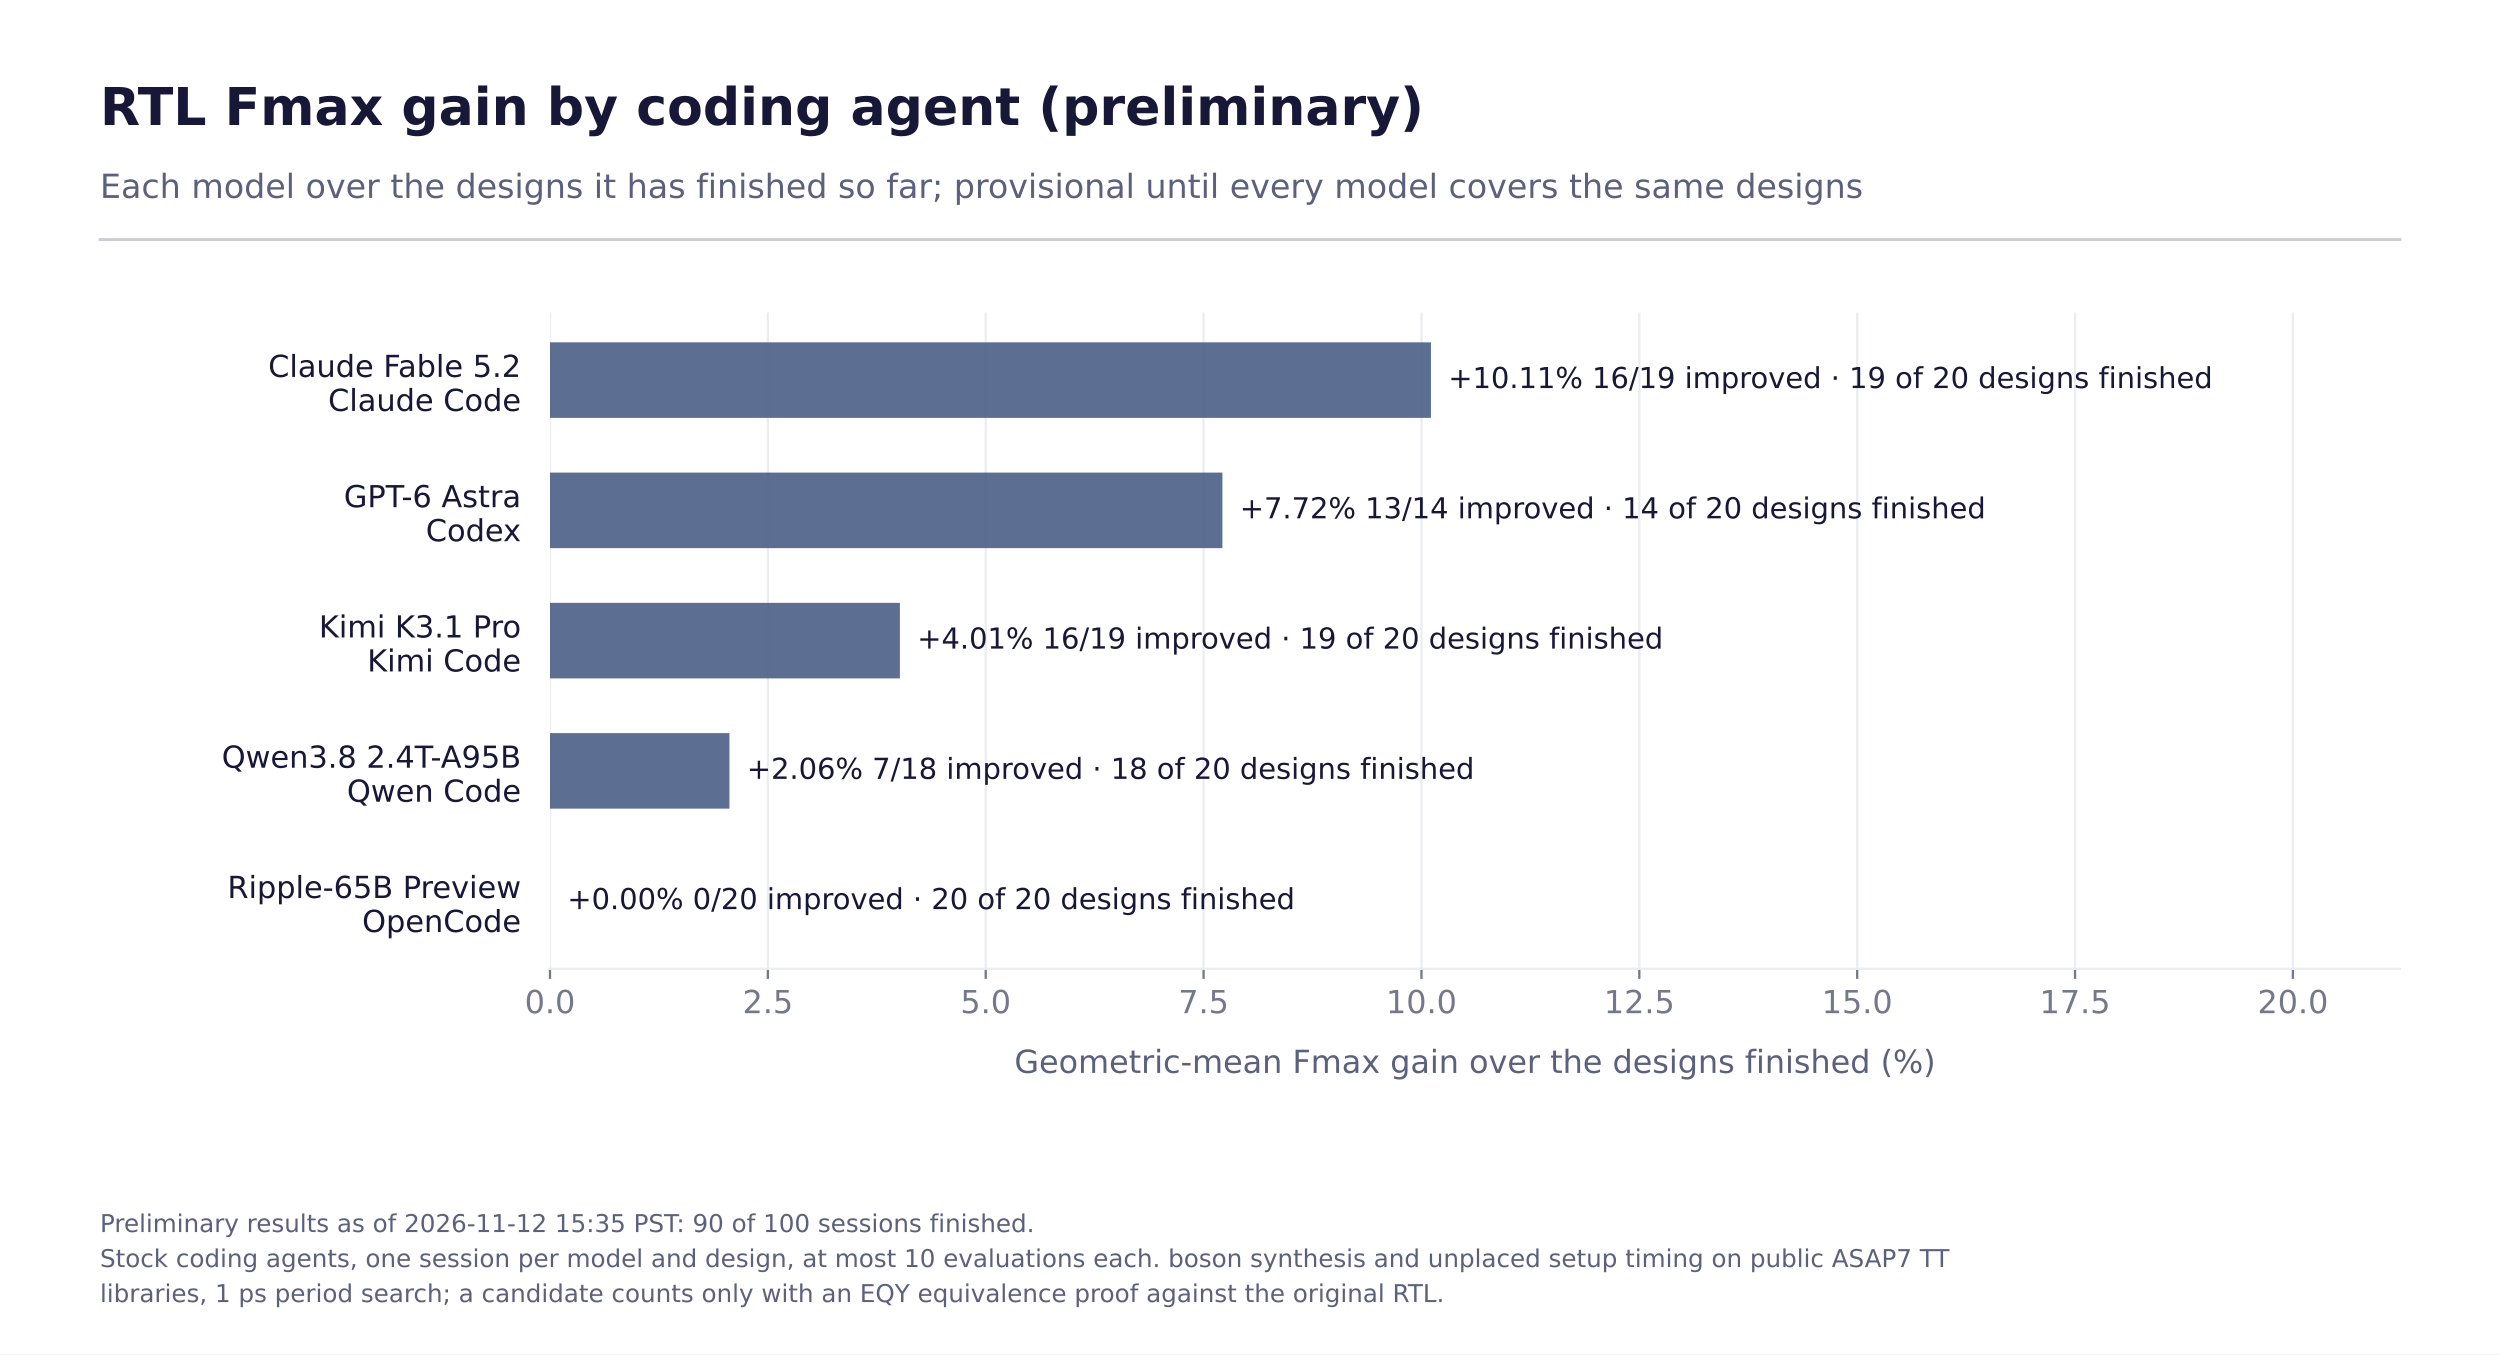
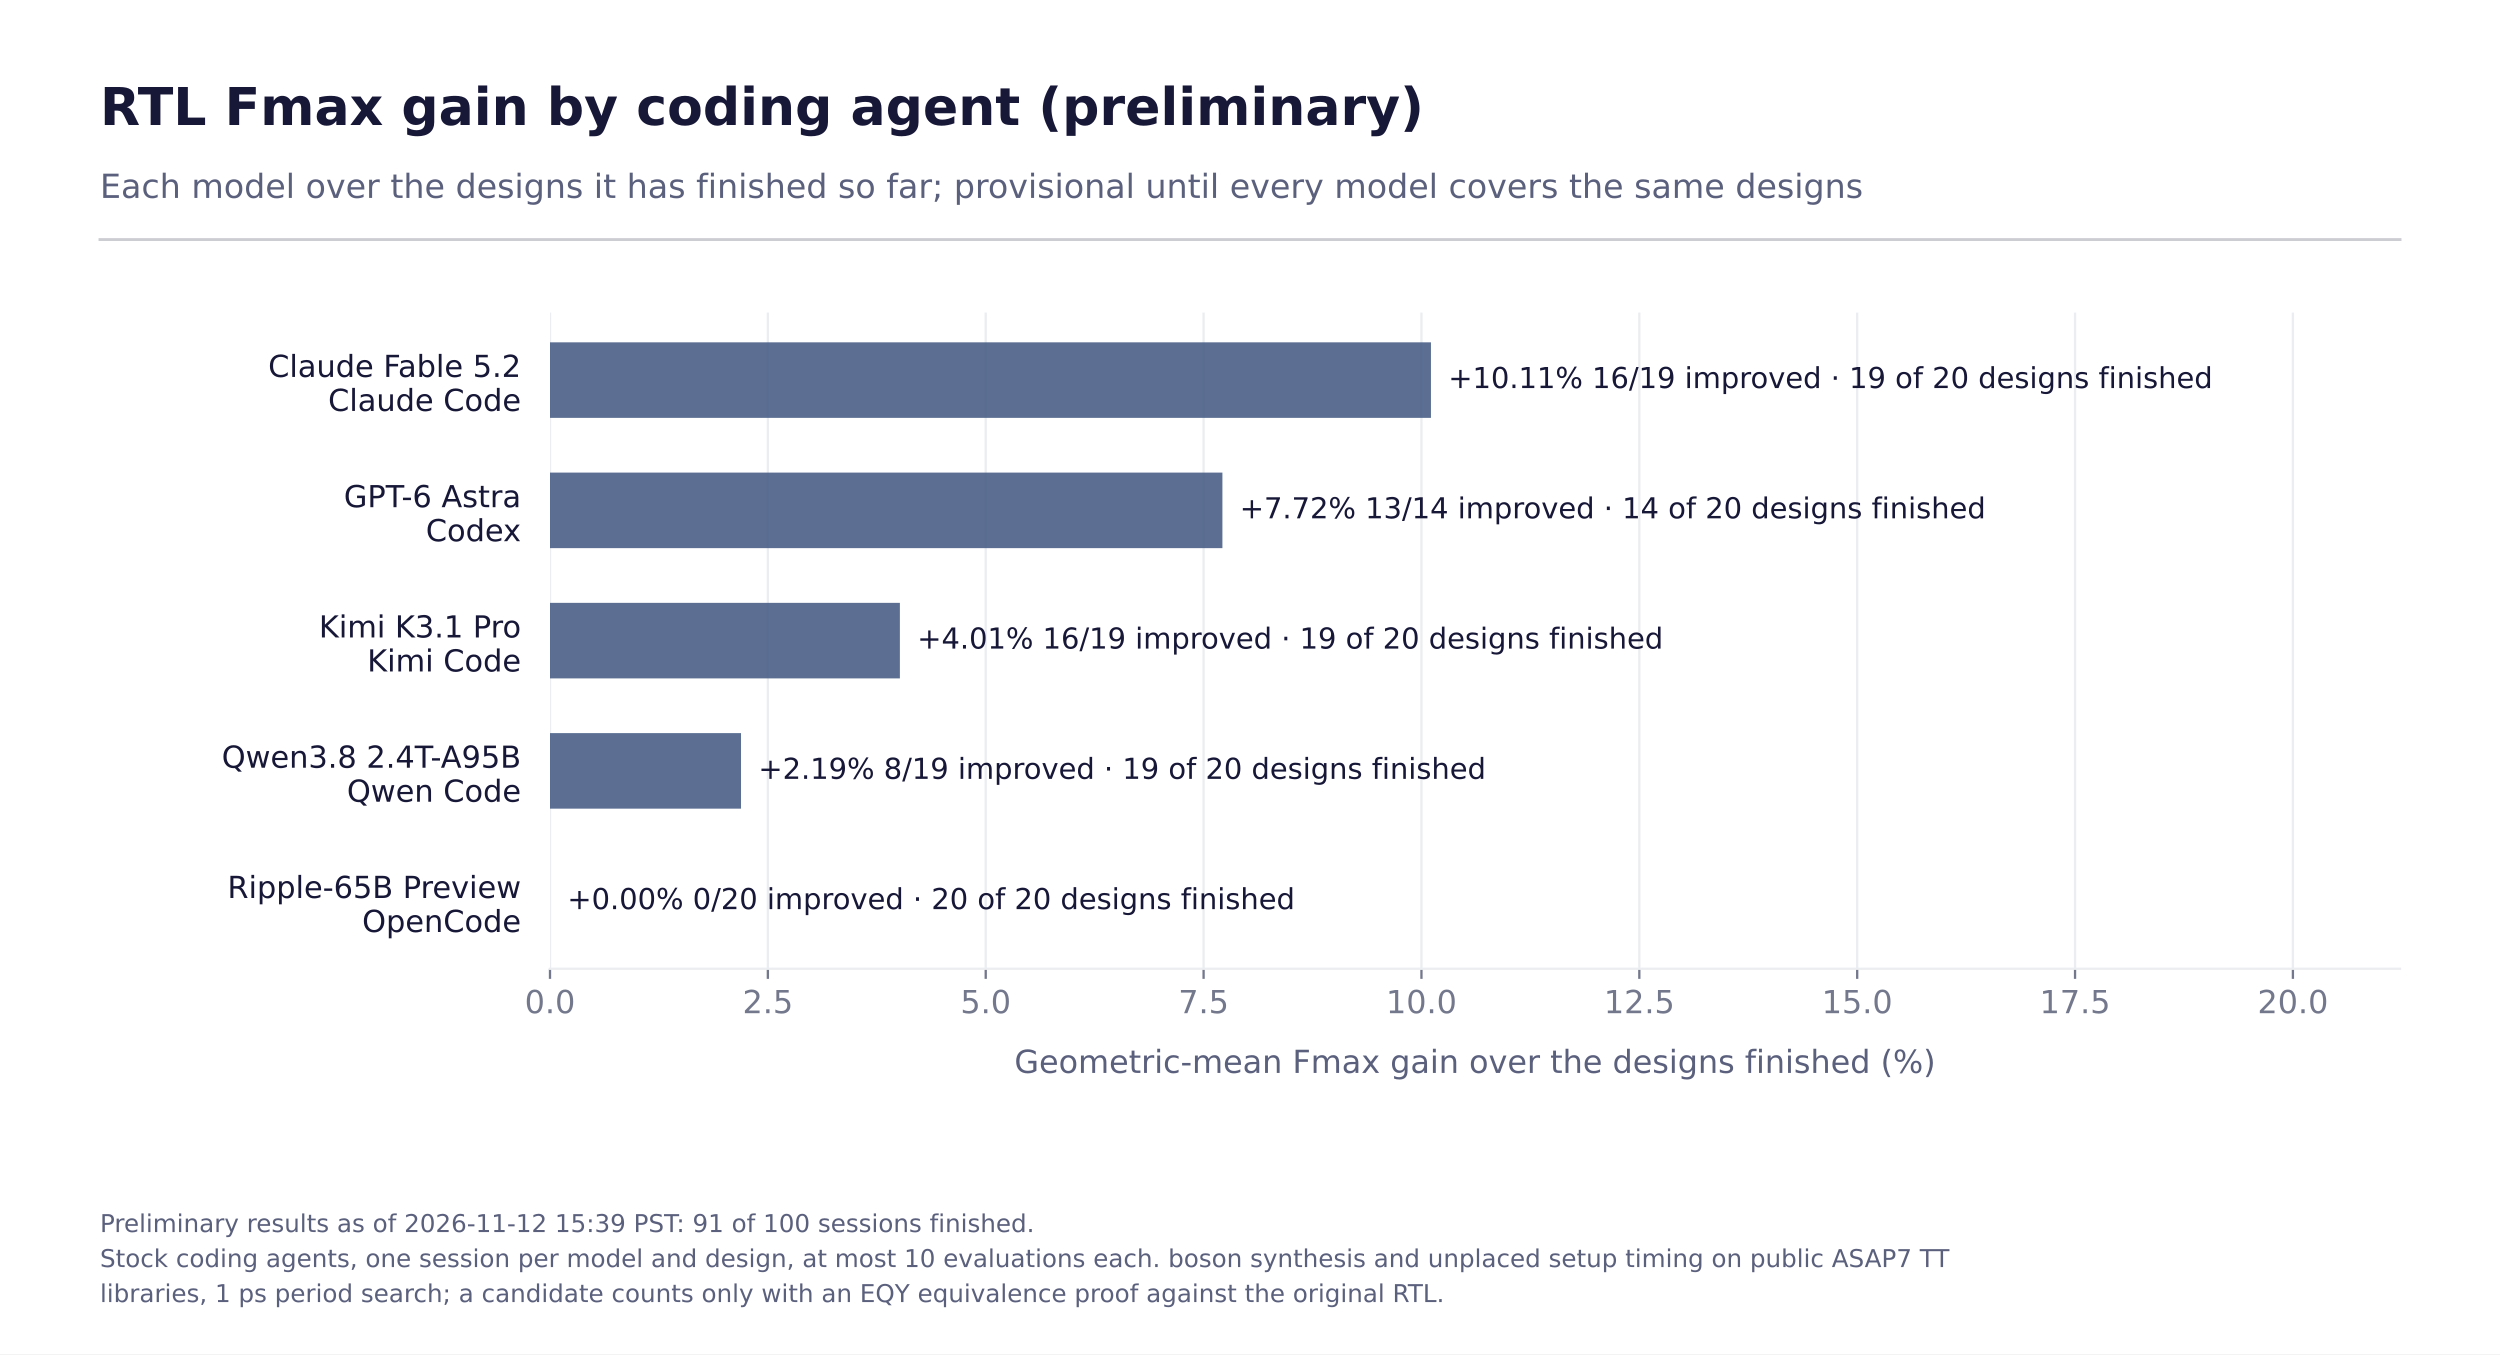
<svg xmlns="http://www.w3.org/2000/svg" xmlns:xlink="http://www.w3.org/1999/xlink" width="864pt" height="468pt" viewBox="0 0 864 468" version="1.1">
  <defs>
    <style type="text/css">*{stroke-linejoin: round; stroke-linecap: butt}</style>
  </defs>
  <g id="figure_1">
    <g id="patch_1">
      <path d="M 0 468  L 864 468  L 864 0  L 0 0  z " style="fill: #ffffff" />
    </g>
    <g id="axes_1">
      <g id="patch_2">
        <path d="M 190.08 334.8  L 829.44 334.8  L 829.44 108  L 190.08 108  z " style="fill: #ffffff" />
      </g>
      <g id="matplotlib.axis_1">
        <g id="xtick_1">
          <g id="line2d_1">
            <path d="M 190.08 334.8  L 190.08 108  " clip-path="url(#p4ebb32de9a)" style="fill: none; stroke: #ebedf0; stroke-width: 0.8; stroke-linecap: square" />
          </g>
          <g id="line2d_2">
            <defs>
              <path id="m93d353a957" d="M 0 0  L 0 3.5  " style="stroke: #74788d; stroke-width: 0.8" />
            </defs>
            <g>
              <use xlink:href="#m93d353a957" x="190.08" y="334.8" style="fill: #74788d; stroke: #74788d; stroke-width: 0.8" />
            </g>
          </g>
          <g id="text_1">
            <text style="fill: #74788d; font: 11px 'DejaVu Sans'; text-anchor: middle" x="190.08" y="350.158" transform="rotate(-0 190.08 350.1583)">0.0</text>
          </g>
        </g>
        <g id="xtick_2">
          <g id="line2d_3">
            <path d="M 265.374 334.8  L 265.374 108  " clip-path="url(#p4ebb32de9a)" style="fill: none; stroke: #ebedf0; stroke-width: 0.8; stroke-linecap: square" />
          </g>
          <g id="line2d_4">
            <g>
              <use xlink:href="#m93d353a957" x="265.374" y="334.8" style="fill: #74788d; stroke: #74788d; stroke-width: 0.8" />
            </g>
          </g>
          <g id="text_2">
            <text style="fill: #74788d; font: 11px 'DejaVu Sans'; text-anchor: middle" x="265.374" y="350.158" transform="rotate(-0 265.3736 350.1583)">2.5</text>
          </g>
        </g>
        <g id="xtick_3">
          <g id="line2d_5">
            <path d="M 340.667 334.8  L 340.667 108  " clip-path="url(#p4ebb32de9a)" style="fill: none; stroke: #ebedf0; stroke-width: 0.8; stroke-linecap: square" />
          </g>
          <g id="line2d_6">
            <g>
              <use xlink:href="#m93d353a957" x="340.667" y="334.8" style="fill: #74788d; stroke: #74788d; stroke-width: 0.8" />
            </g>
          </g>
          <g id="text_3">
            <text style="fill: #74788d; font: 11px 'DejaVu Sans'; text-anchor: middle" x="340.667" y="350.158" transform="rotate(-0 340.6672 350.1583)">5.0</text>
          </g>
        </g>
        <g id="xtick_4">
          <g id="line2d_7">
            <path d="M 415.961 334.8  L 415.961 108  " clip-path="url(#p4ebb32de9a)" style="fill: none; stroke: #ebedf0; stroke-width: 0.8; stroke-linecap: square" />
          </g>
          <g id="line2d_8">
            <g>
              <use xlink:href="#m93d353a957" x="415.961" y="334.8" style="fill: #74788d; stroke: #74788d; stroke-width: 0.8" />
            </g>
          </g>
          <g id="text_4">
            <text style="fill: #74788d; font: 11px 'DejaVu Sans'; text-anchor: middle" x="415.961" y="350.158" transform="rotate(-0 415.9608 350.1583)">7.5</text>
          </g>
        </g>
        <g id="xtick_5">
          <g id="line2d_9">
            <path d="M 491.254 334.8  L 491.254 108  " clip-path="url(#p4ebb32de9a)" style="fill: none; stroke: #ebedf0; stroke-width: 0.8; stroke-linecap: square" />
          </g>
          <g id="line2d_10">
            <g>
              <use xlink:href="#m93d353a957" x="491.254" y="334.8" style="fill: #74788d; stroke: #74788d; stroke-width: 0.8" />
            </g>
          </g>
          <g id="text_5">
            <text style="fill: #74788d; font: 11px 'DejaVu Sans'; text-anchor: middle" x="491.254" y="350.158" transform="rotate(-0 491.2543 350.1583)">10.0</text>
          </g>
        </g>
        <g id="xtick_6">
          <g id="line2d_11">
            <path d="M 566.548 334.8  L 566.548 108  " clip-path="url(#p4ebb32de9a)" style="fill: none; stroke: #ebedf0; stroke-width: 0.8; stroke-linecap: square" />
          </g>
          <g id="line2d_12">
            <g>
              <use xlink:href="#m93d353a957" x="566.548" y="334.8" style="fill: #74788d; stroke: #74788d; stroke-width: 0.8" />
            </g>
          </g>
          <g id="text_6">
            <text style="fill: #74788d; font: 11px 'DejaVu Sans'; text-anchor: middle" x="566.548" y="350.158" transform="rotate(-0 566.5479 350.1583)">12.5</text>
          </g>
        </g>
        <g id="xtick_7">
          <g id="line2d_13">
            <path d="M 641.842 334.8  L 641.842 108  " clip-path="url(#p4ebb32de9a)" style="fill: none; stroke: #ebedf0; stroke-width: 0.8; stroke-linecap: square" />
          </g>
          <g id="line2d_14">
            <g>
              <use xlink:href="#m93d353a957" x="641.842" y="334.8" style="fill: #74788d; stroke: #74788d; stroke-width: 0.8" />
            </g>
          </g>
          <g id="text_7">
            <text style="fill: #74788d; font: 11px 'DejaVu Sans'; text-anchor: middle" x="641.842" y="350.158" transform="rotate(-0 641.8415 350.1583)">15.0</text>
          </g>
        </g>
        <g id="xtick_8">
          <g id="line2d_15">
            <path d="M 717.135 334.8  L 717.135 108  " clip-path="url(#p4ebb32de9a)" style="fill: none; stroke: #ebedf0; stroke-width: 0.8; stroke-linecap: square" />
          </g>
          <g id="line2d_16">
            <g>
              <use xlink:href="#m93d353a957" x="717.135" y="334.8" style="fill: #74788d; stroke: #74788d; stroke-width: 0.8" />
            </g>
          </g>
          <g id="text_8">
            <text style="fill: #74788d; font: 11px 'DejaVu Sans'; text-anchor: middle" x="717.135" y="350.158" transform="rotate(-0 717.1351 350.1583)">17.5</text>
          </g>
        </g>
        <g id="xtick_9">
          <g id="line2d_17">
            <path d="M 792.429 334.8  L 792.429 108  " clip-path="url(#p4ebb32de9a)" style="fill: none; stroke: #ebedf0; stroke-width: 0.8; stroke-linecap: square" />
          </g>
          <g id="line2d_18">
            <g>
              <use xlink:href="#m93d353a957" x="792.429" y="334.8" style="fill: #74788d; stroke: #74788d; stroke-width: 0.8" />
            </g>
          </g>
          <g id="text_9">
            <text style="fill: #74788d; font: 11px 'DejaVu Sans'; text-anchor: middle" x="792.429" y="350.158" transform="rotate(-0 792.4287 350.1583)">20.0</text>
          </g>
        </g>
        <g id="text_10">
          <text style="fill: #5b607d; font: 11px 'DejaVu Sans'; text-anchor: middle" x="509.76" y="370.804" transform="rotate(-0 509.76 370.8042)">Geometric-mean Fmax gain over the designs finished (%)</text>
        </g>
      </g>
      <g id="matplotlib.axis_2">
        <g id="ytick_1">
          <g id="line2d_19" />
          <g id="text_11">
            <text style="fill: #171738; font: 10.5px 'DejaVu Sans'" transform="translate(92.68391 130.2724)">Claude Fable 5.2</text>
            <text style="fill: #171738; font: 10.5px 'DejaVu Sans'" transform="translate(113.3952 142.0301)">Claude Code</text>
          </g>
        </g>
        <g id="ytick_2">
          <g id="line2d_20" />
          <g id="text_12">
            <text style="fill: #171738; font: 10.5px 'DejaVu Sans'" transform="translate(118.8322 175.2903)">GPT-6 Astra</text>
            <text style="fill: #171738; font: 10.5px 'DejaVu Sans'" transform="translate(147.1658 187.048)">Codex</text>
          </g>
        </g>
        <g id="ytick_3">
          <g id="line2d_21" />
          <g id="text_13">
            <text style="fill: #171738; font: 10.5px 'DejaVu Sans'" transform="translate(110.2222 220.3082)">Kimi K3.1 Pro</text>
            <text style="fill: #171738; font: 10.5px 'DejaVu Sans'" transform="translate(126.9123 232.0659)">Kimi Code</text>
          </g>
        </g>
        <g id="ytick_4">
          <g id="line2d_22" />
          <g id="text_14">
            <text style="fill: #171738; font: 10.5px 'DejaVu Sans'" transform="translate(76.62383 265.326)">Qwen3.8 2.4T-A95B</text>
            <text style="fill: #171738; font: 10.5px 'DejaVu Sans'" transform="translate(119.892 277.0837)">Qwen Code</text>
          </g>
        </g>
        <g id="ytick_5">
          <g id="line2d_23" />
          <g id="text_15">
            <text style="fill: #171738; font: 10.5px 'DejaVu Sans'" transform="translate(78.59914 310.3439)">Ripple-65B Preview</text>
            <text style="fill: #171738; font: 10.5px 'DejaVu Sans'" transform="translate(125.1502 322.1016)">OpenCode</text>
          </g>
        </g>
      </g>
      <g id="patch_3">
        <path d="M 190.08 118.309  L 494.537 118.309  L 494.537 144.419  L 190.08 144.419  z " clip-path="url(#p4ebb32de9a)" style="fill: #3f5680; opacity: 0.85" />
      </g>
      <g id="patch_4">
        <path d="M 190.08 163.327  L 422.466 163.327  L 422.466 189.437  L 190.08 189.437  z " clip-path="url(#p4ebb32de9a)" style="fill: #3f5680; opacity: 0.85" />
      </g>
      <g id="patch_5">
        <path d="M 190.08 208.345  L 311.001 208.345  L 311.001 234.455  L 190.08 234.455  z " clip-path="url(#p4ebb32de9a)" style="fill: #3f5680; opacity: 0.85" />
      </g>
      <g id="patch_6">
-         <path d="M 190.08 253.363  L 252.092 253.363  L 252.092 279.473  L 190.08 279.473  z " clip-path="url(#p4ebb32de9a)" style="fill: #3f5680; opacity: 0.85" />
+         <path d="M 190.08 253.363  L 256.097 253.363  L 256.097 279.473  L 190.08 279.473  z " clip-path="url(#p4ebb32de9a)" style="fill: #3f5680; opacity: 0.85" />
      </g>
      <g id="patch_7">
        <path d="M 190.08 298.381  L 190.08 298.381  L 190.08 324.491  L 190.08 324.491  z " clip-path="url(#p4ebb32de9a)" style="fill: #3f5680; opacity: 0.85" />
      </g>
      <g id="patch_8">
        <path d="M 190.08 334.8  L 829.44 334.8  " style="fill: none; stroke: #ebedf0; stroke-width: 0.8; stroke-linejoin: miter; stroke-linecap: square" />
      </g>
      <g id="text_16">
        <text style="fill: #171738; font: 10px 'DejaVu Sans'; text-anchor: start" x="500.537" y="134.124" transform="rotate(-0 500.5371 134.1236)">+10.11%   16/19 improved · 19 of 20 designs finished</text>
      </g>
      <g id="text_17">
        <text style="fill: #171738; font: 10px 'DejaVu Sans'; text-anchor: start" x="428.466" y="179.142" transform="rotate(-0 428.4661 179.1415)">+7.72%   13/14 improved · 14 of 20 designs finished</text>
      </g>
      <g id="text_18">
        <text style="fill: #171738; font: 10px 'DejaVu Sans'; text-anchor: start" x="317.001" y="224.159" transform="rotate(-0 317.0015 224.1594)">+4.01%   16/19 improved · 19 of 20 designs finished</text>
      </g>
      <g id="text_19">
-         <text style="fill: #171738; font: 10px 'DejaVu Sans'; text-anchor: start" x="258.092" y="269.177" transform="rotate(-0 258.0918 269.1772)">+2.06%   7/18 improved · 18 of 20 designs finished</text>
+         <text style="fill: #171738; font: 10px 'DejaVu Sans'; text-anchor: start" x="262.097" y="269.177" transform="rotate(-0 262.0974 269.1772)">+2.19%   8/19 improved · 19 of 20 designs finished</text>
      </g>
      <g id="text_20">
        <text style="fill: #171738; font: 10px 'DejaVu Sans'; text-anchor: start" x="196.08" y="314.195" transform="rotate(-0 196.08 314.1951)">+0.00%   0/20 improved · 20 of 20 designs finished</text>
      </g>
    </g>
    <g id="line2d_24">
      <path d="M 34.56 82.8  L 829.44 82.8  " style="fill: none; stroke: #171738; stroke-opacity: 0.22; stroke-linecap: square" />
    </g>
    <g id="text_21">
      <text style="fill: #171738; font: 700 18px 'DejaVu Sans'; text-anchor: start" x="34.56" y="43.2" transform="rotate(-0 34.56 43.2)">RTL Fmax gain by coding agent (preliminary)</text>
    </g>
    <g id="text_22">
      <text style="fill: #5b607d; font: 11.5px 'DejaVu Sans'; text-anchor: start" x="34.56" y="68.4" transform="rotate(-0 34.56 68.4)">Each model over the designs it has finished so far; provisional until every model covers the same designs</text>
    </g>
    <g id="text_23">
-       <text style="fill: #5b607d; font: 8.5px 'DejaVu Sans'" transform="translate(34.56 425.7968)">Preliminary results as of 2026-11-12 15:35 PST: 90 of 100 sessions finished.</text>
+       <text style="fill: #5b607d; font: 8.5px 'DejaVu Sans'" transform="translate(34.56 425.7968)">Preliminary results as of 2026-11-12 15:39 PST: 91 of 100 sessions finished.</text>
      <text style="fill: #5b607d; font: 8.5px 'DejaVu Sans'" transform="translate(34.56 437.8984)">Stock coding agents, one session per model and design, at most 10 evaluations each. boson synthesis and unplaced setup timing on public ASAP7 TT</text>
      <text style="fill: #5b607d; font: 8.5px 'DejaVu Sans'" transform="translate(34.56 450)">libraries, 1 ps period search; a candidate counts only with an EQY equivalence proof against the original RTL.</text>
    </g>
  </g>
  <defs>
    <clipPath id="p4ebb32de9a">
      <rect x="190.08" y="108" width="639.36" height="226.8" />
    </clipPath>
  </defs>
</svg>
